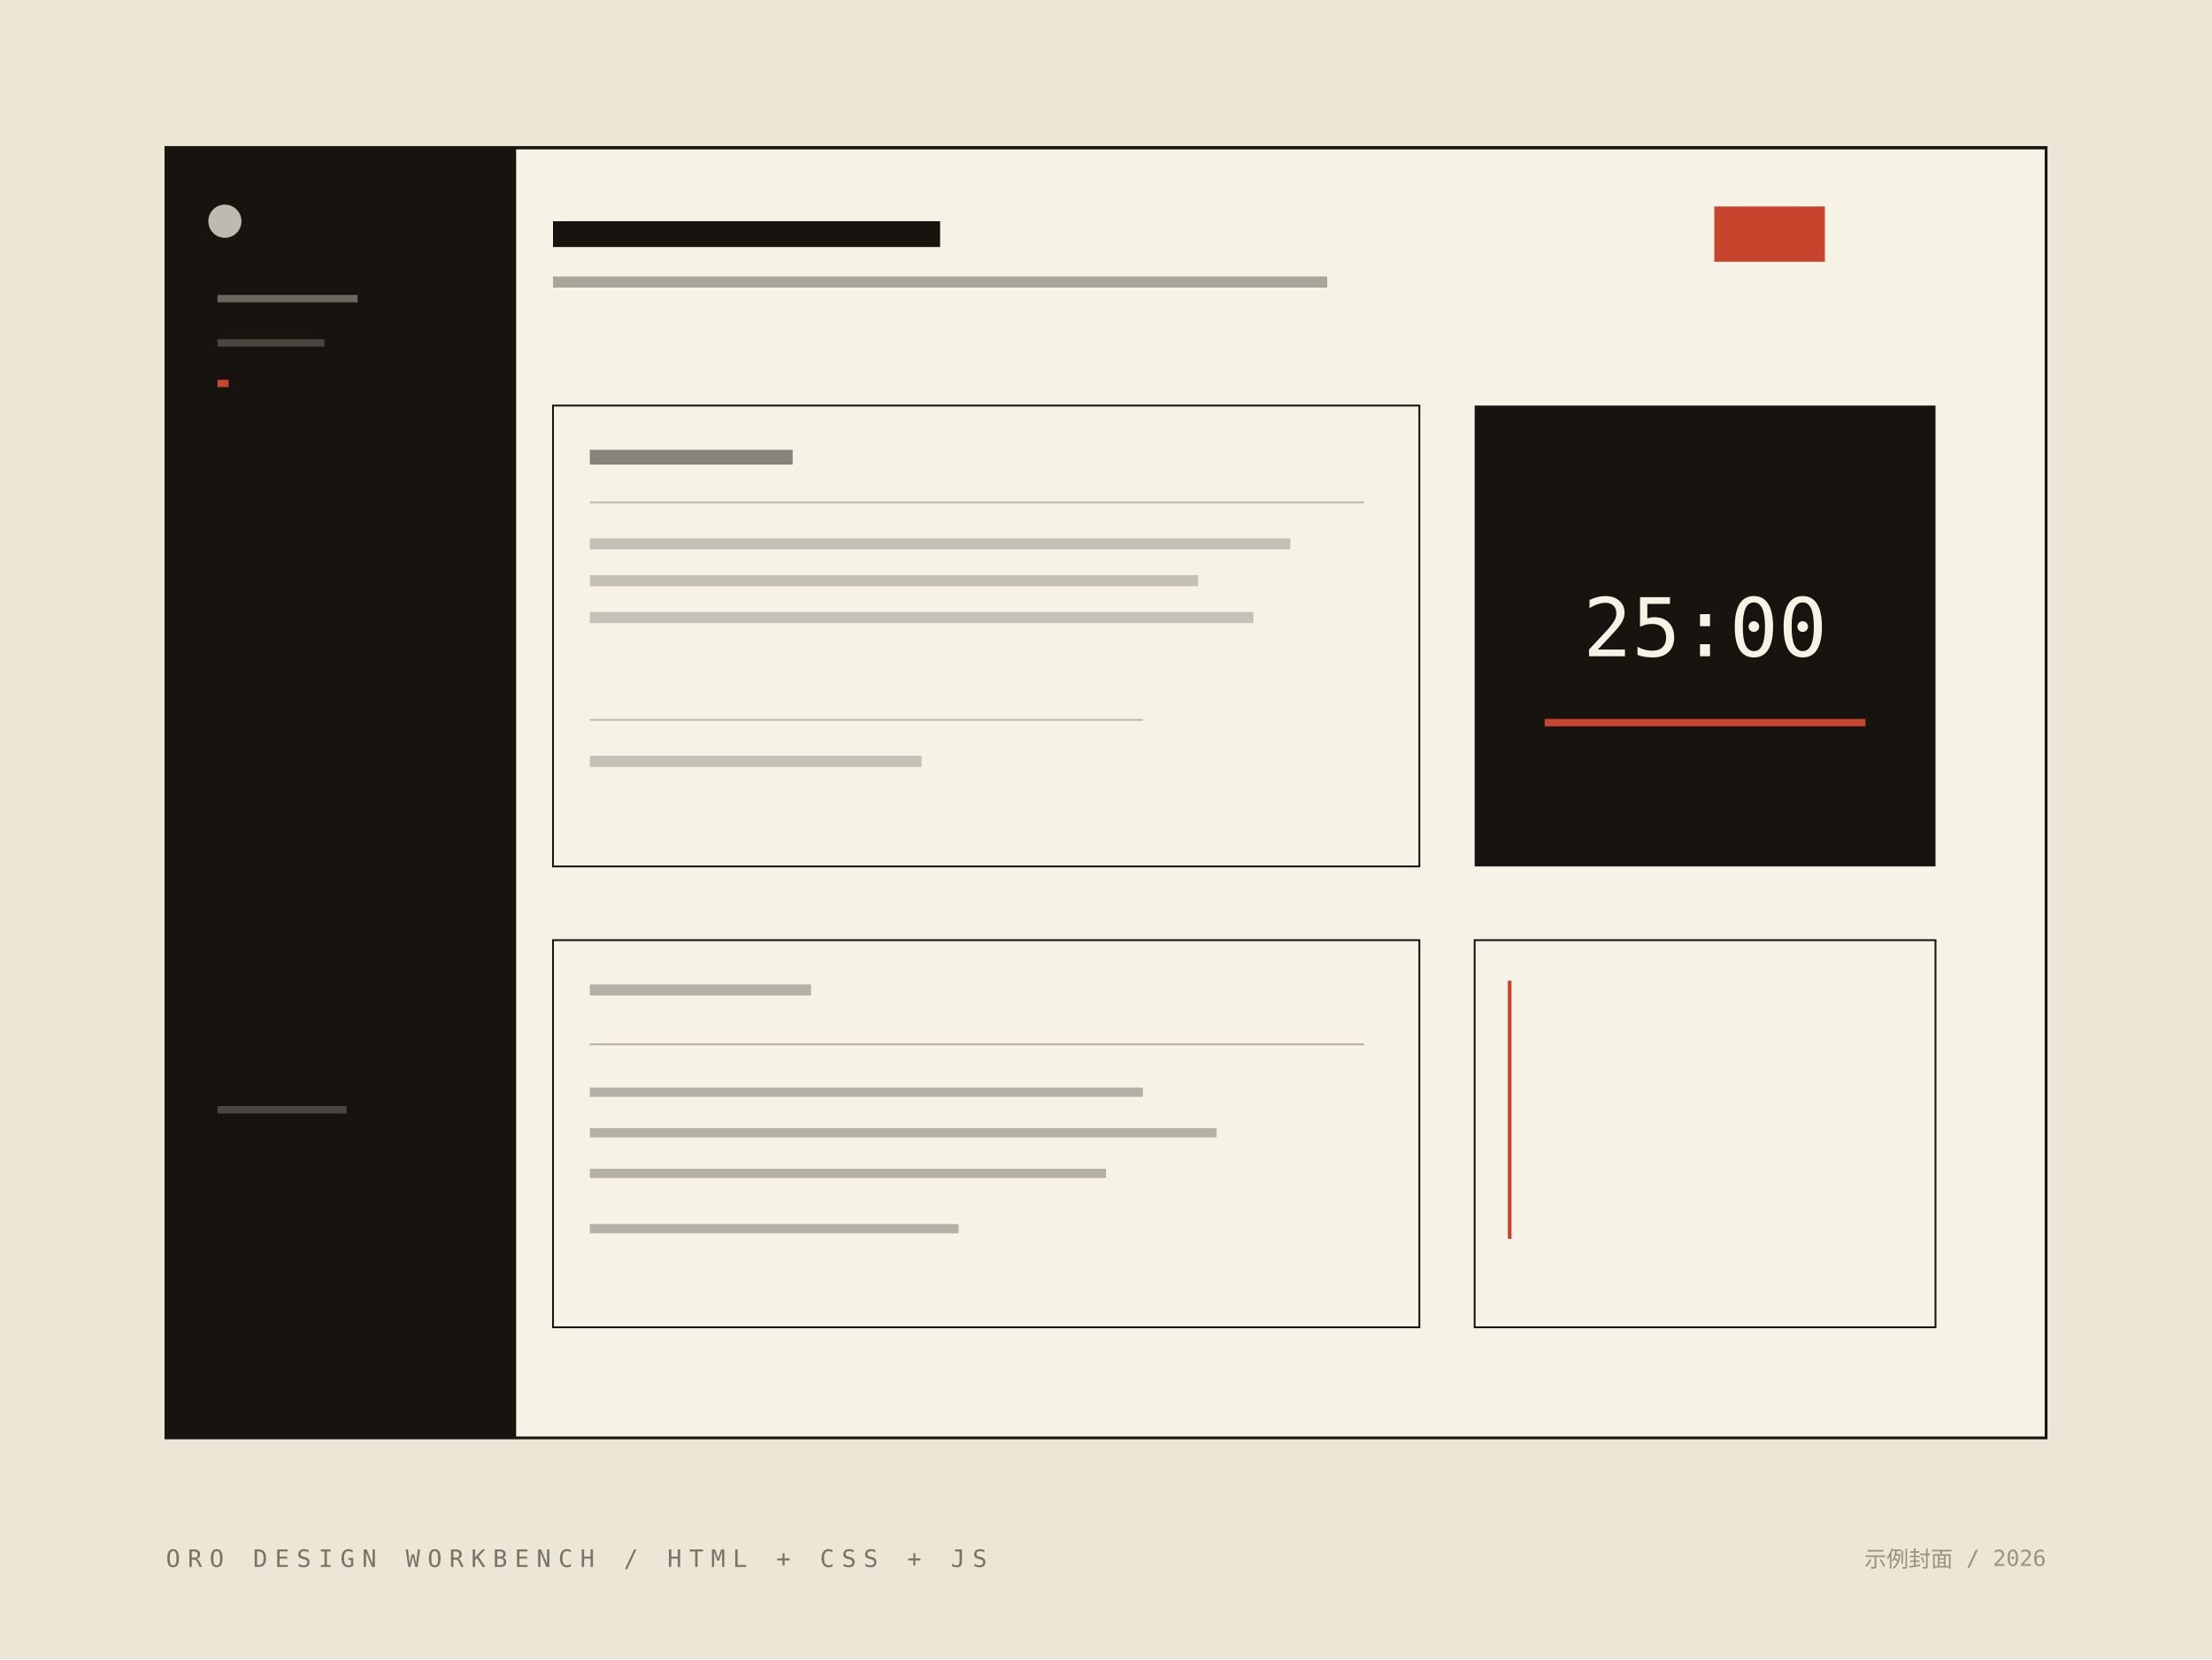
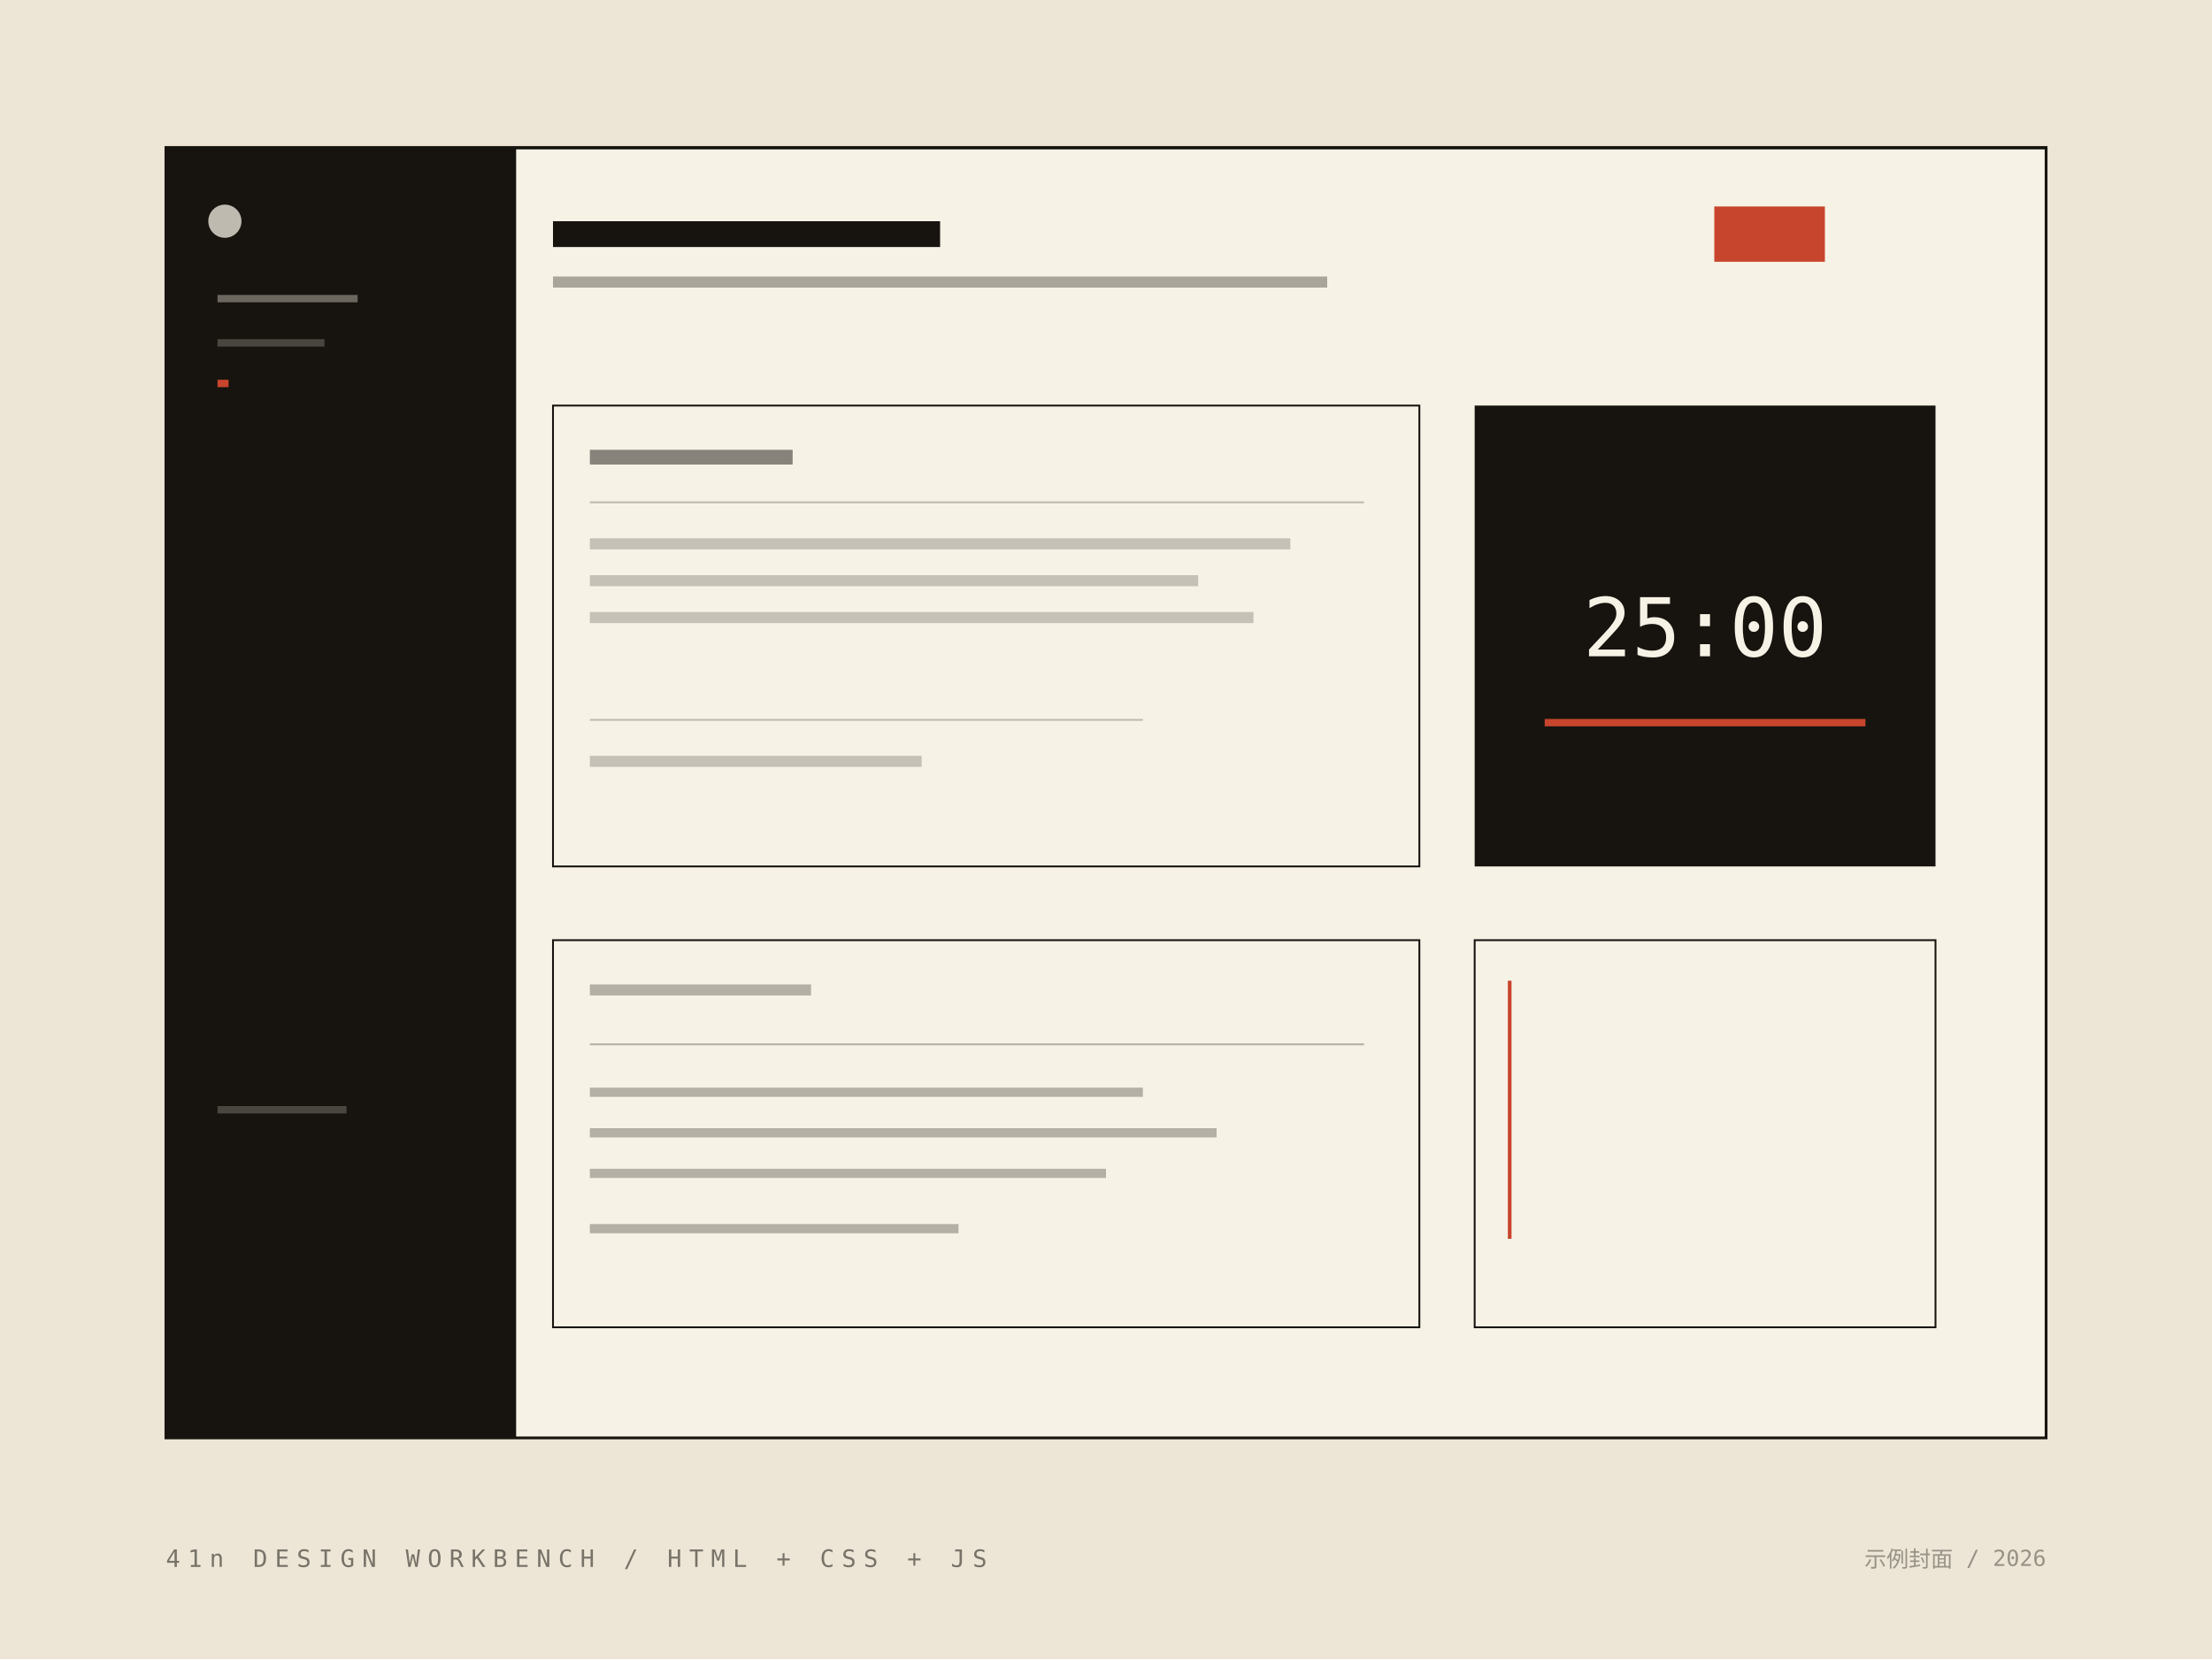
<svg xmlns="http://www.w3.org/2000/svg" viewBox="0 0 1200 900" role="img" aria-label="抽象工作台界面线框图">
  <rect width="1200" height="900" fill="#EDE6D6" />
  <rect x="90" y="80" width="1020" height="700" fill="#F7F2E6" stroke="#17140F" stroke-width="1.5" />
  <rect x="90" y="80" width="190" height="700" fill="#17140F" />
  <rect x="90" y="80" width="1020" height="1" fill="#17140F" />
  <g fill="#F7F2E6" opacity=".75">
    <circle cx="122" cy="120" r="9" />
    <rect x="118" y="160" width="76" height="4" opacity=".5" />
    <rect x="118" y="184" width="58" height="4" opacity=".3" />
    <rect x="118" y="600" width="70" height="4" opacity=".3" />
  </g>
  <rect x="118" y="206" width="6" height="4" fill="#C8452D" />
  <rect x="300" y="120" width="210" height="14" fill="#17140F" />
  <rect x="300" y="150" width="420" height="6" fill="#17140F" opacity=".35" />
  <rect x="930" y="112" width="60" height="30" fill="#C8452D" />
  <rect x="300" y="220" width="470" height="250" fill="none" stroke="#17140F" stroke-width="1" />
  <rect x="320" y="244" width="110" height="8" fill="#17140F" opacity=".5" />
  <rect x="320" y="272" width="420" height="1" fill="#17140F" opacity=".25" />
  <rect x="320" y="292" width="380" height="6" fill="#17140F" opacity=".22" />
  <rect x="320" y="312" width="330" height="6" fill="#17140F" opacity=".22" />
  <rect x="320" y="332" width="360" height="6" fill="#17140F" opacity=".22" />
  <rect x="320" y="390" width="300" height="1" fill="#17140F" opacity=".25" />
  <rect x="320" y="410" width="180" height="6" fill="#17140F" opacity=".22" />
  <rect x="800" y="220" width="250" height="250" fill="#17140F" />
  <text x="925" y="356" text-anchor="middle" font-family="Consolas, monospace" font-size="44" fill="#F7F2E6">25:00</text>
  <rect x="838" y="390" width="174" height="4" fill="#C8452D" />
  <rect x="300" y="510" width="470" height="210" fill="none" stroke="#17140F" stroke-width="1" />
  <g fill="#17140F" opacity=".3">
    <rect x="320" y="534" width="120" height="6" />
    <rect x="320" y="566" width="420" height="1" />
    <rect x="320" y="590" width="300" height="5" />
    <rect x="320" y="612" width="340" height="5" />
    <rect x="320" y="634" width="280" height="5" />
    <rect x="320" y="664" width="200" height="5" />
  </g>
  <rect x="800" y="510" width="250" height="210" fill="none" stroke="#17140F" stroke-width="1" />
  <g fill="#C8452D">
    <rect x="818" y="532" width="2" height="140" />
  </g>
-   <text x="90" y="850" font-family="Consolas, monospace" font-size="13" letter-spacing="4" fill="#17140F" opacity=".55">ORO DESIGN WORKBENCH / HTML + CSS + JS</text>
+   <text x="90" y="850" font-family="Consolas, monospace" font-size="13" letter-spacing="4" fill="#17140F" opacity=".55">41n DESIGN WORKBENCH / HTML + CSS + JS</text>
  <text x="1110" y="850" text-anchor="end" font-family="Consolas, monospace" font-size="12" fill="#17140F" opacity=".4">示例封面 / 2026</text>
</svg>
